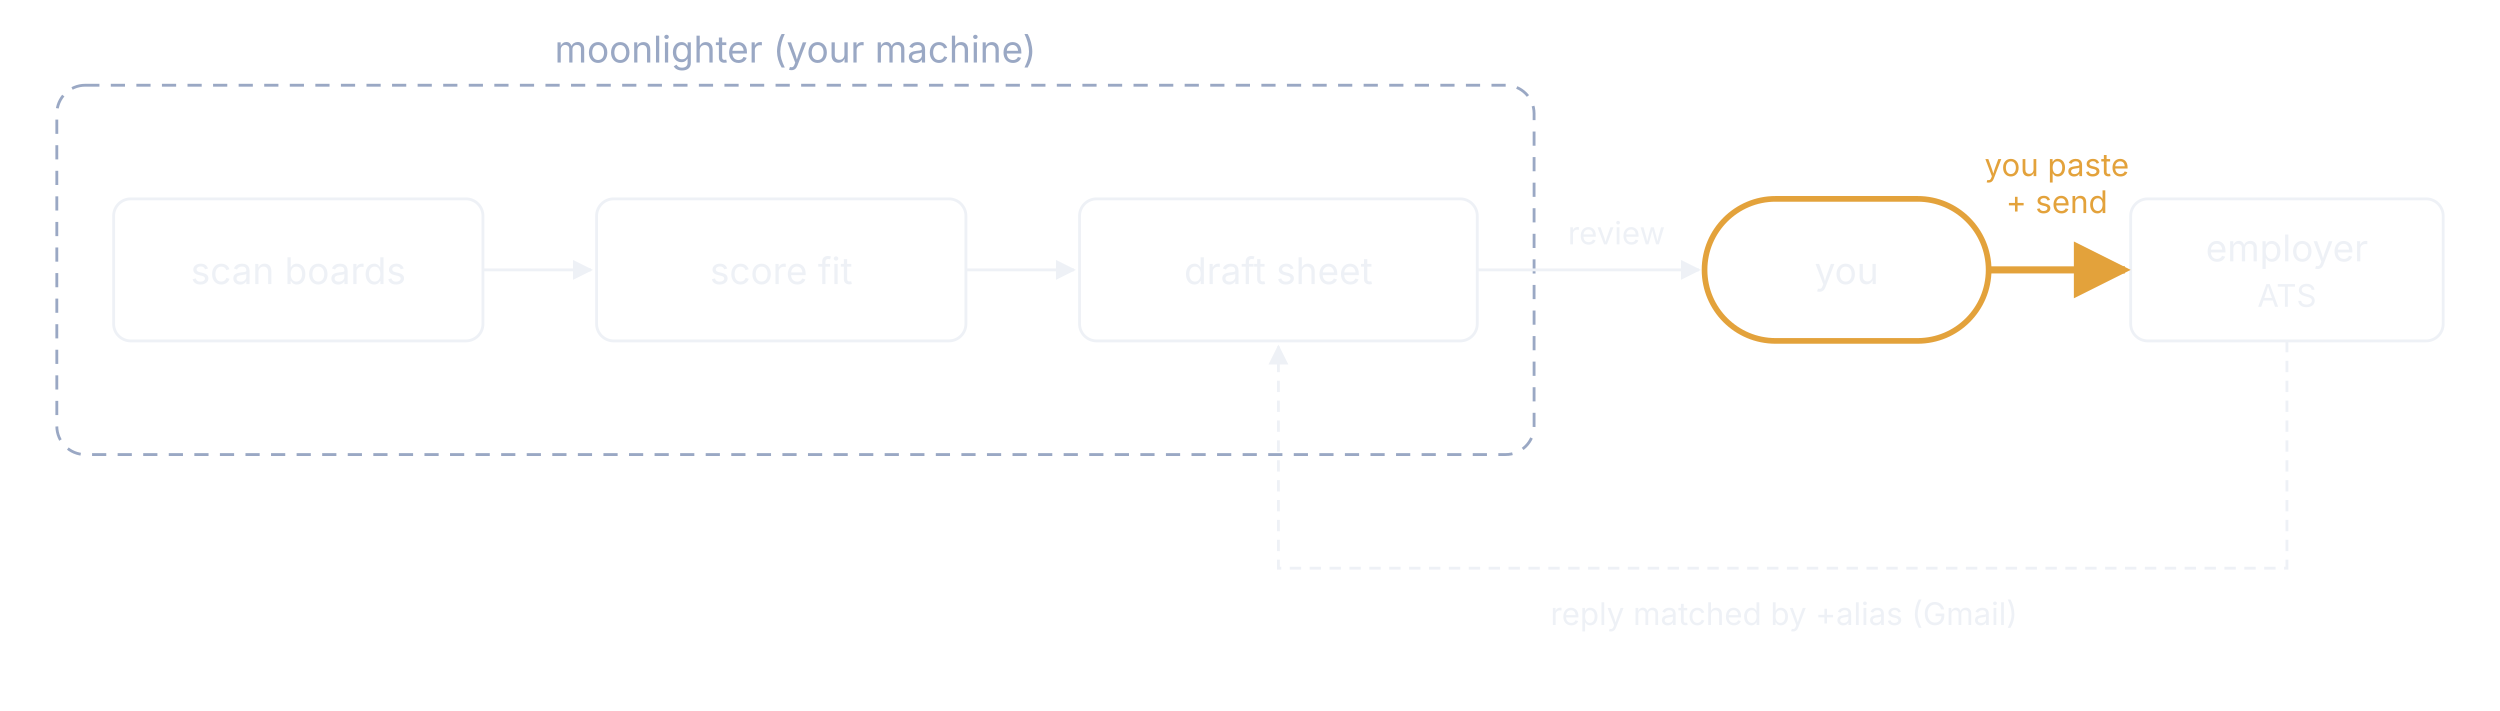
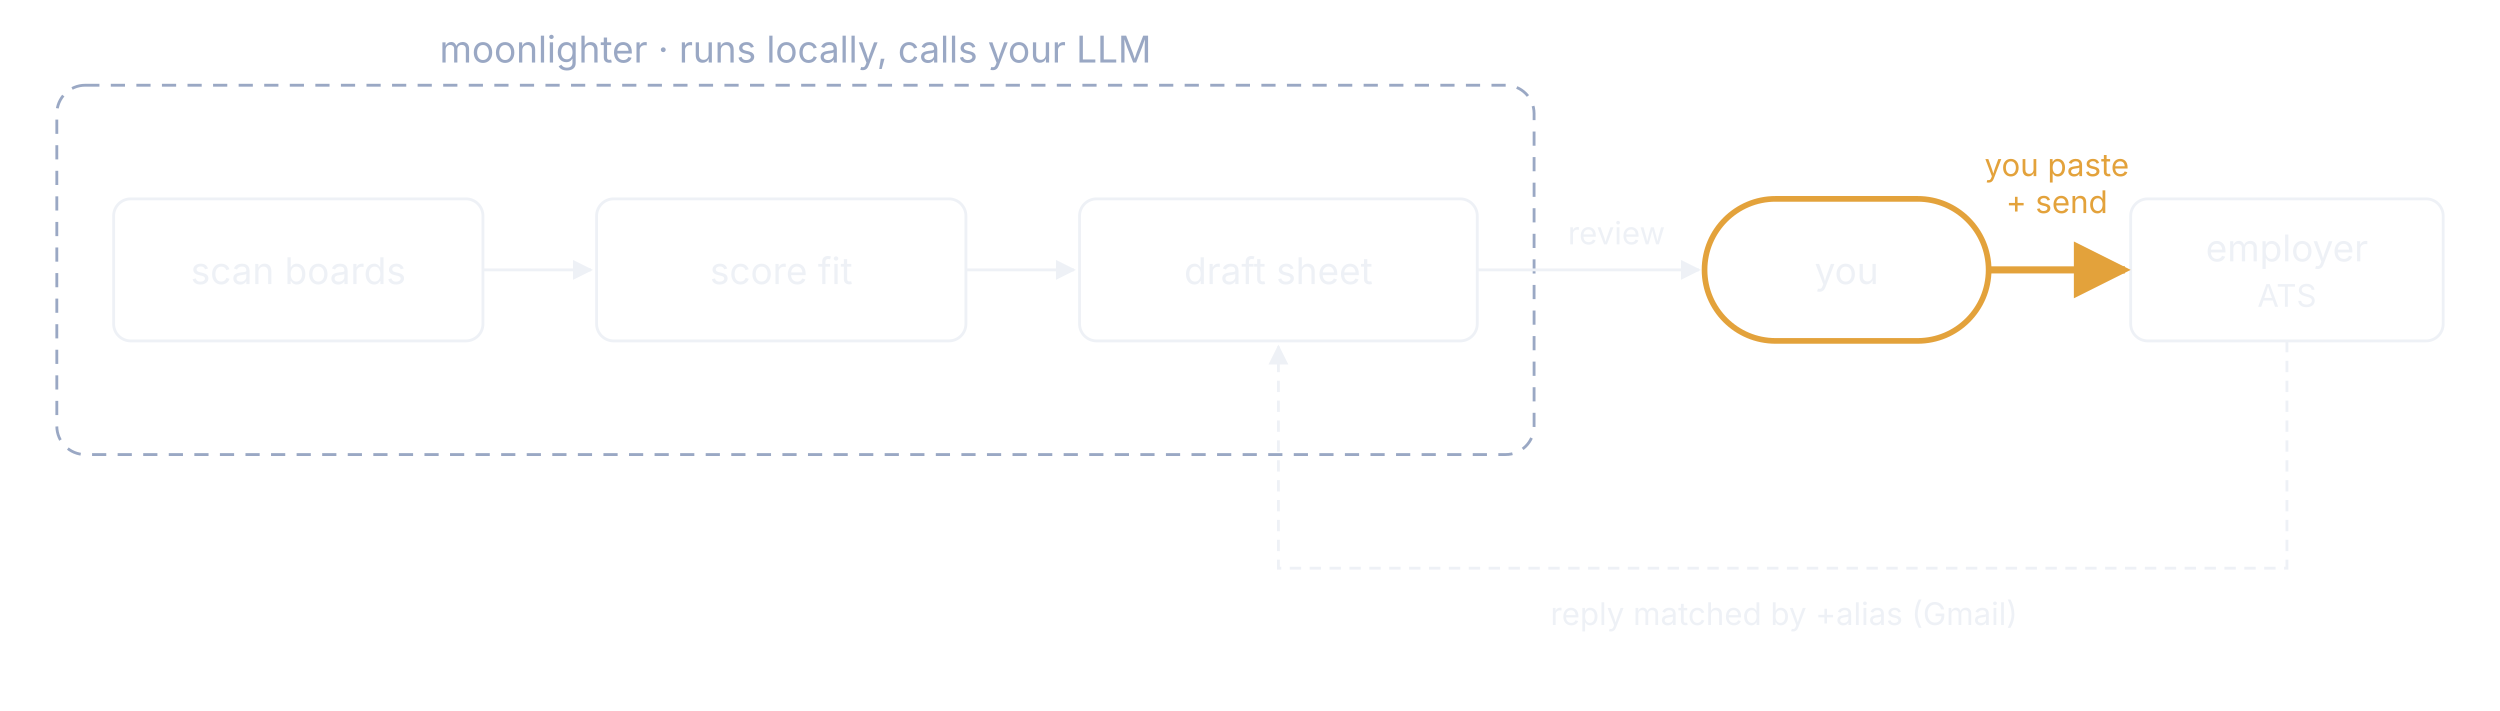
<svg xmlns="http://www.w3.org/2000/svg" viewBox="0 0 880 250" role="img" aria-label="moonlighter scans, scores and drafts; only you paste and send the application to the employer, whose reply comes back matched by alias">
  <defs>
    <marker id="a" viewBox="0 0 10 10" refX="9" refY="5" markerWidth="7" markerHeight="7" orient="auto-start-reverse">
      <path d="M0 0L10 5L0 10z" fill="#EEF1F6" />
    </marker>
    <marker id="h" viewBox="0 0 10 10" refX="9" refY="5" markerWidth="8" markerHeight="8" orient="auto-start-reverse">
      <path d="M0 0L10 5L0 10z" fill="#E3A23B" />
    </marker>
  </defs>
  <g font-family="system-ui, -apple-system, Segoe UI, sans-serif" font-size="13" fill="#EEF1F6" text-anchor="middle">
    <rect x="20" y="30" width="520" height="130" rx="10" fill="none" stroke="#9AA8C4" stroke-dasharray="5 4" />
-     <text x="280" y="22" fill="#9AA8C4">moonlighter (your machine)</text>
+     <text x="280" y="22" fill="#9AA8C4">moonlighter · runs locally, calls your LLM</text>
    <rect x="40" y="70" width="130" height="50" rx="6" fill="none" stroke="#EEF1F6" />
    <text x="105" y="100">scan boards</text>
    <rect x="210" y="70" width="130" height="50" rx="6" fill="none" stroke="#EEF1F6" />
    <text x="275" y="100">score fit</text>
    <rect x="380" y="70" width="140" height="50" rx="6" fill="none" stroke="#EEF1F6" />
    <text x="450" y="100">draft sheet</text>
    <line x1="170" y1="95" x2="208" y2="95" stroke="#EEF1F6" marker-end="url(#a)" />
    <line x1="340" y1="95" x2="378" y2="95" stroke="#EEF1F6" marker-end="url(#a)" />
    <rect x="600" y="70" width="100" height="50" rx="25" fill="none" stroke="#E3A23B" stroke-width="2" />
    <text x="650" y="100">you</text>
    <line x1="520" y1="95" x2="598" y2="95" stroke="#EEF1F6" marker-end="url(#a)" />
    <text x="569" y="86" font-size="11">review</text>
    <rect x="750" y="70" width="110" height="50" rx="6" fill="none" stroke="#EEF1F6" />
    <text x="805" y="92">employer</text>
    <text x="805" y="108" font-size="11">ATS</text>
    <line x1="700" y1="95" x2="748" y2="95" stroke="#E3A23B" stroke-width="2.5" marker-end="url(#h)" />
    <text x="724" y="62" font-size="11" fill="#E3A23B">you paste</text>
    <text x="724" y="75" font-size="11" fill="#E3A23B">+ send</text>
    <path d="M805 120 V200 H450 V122" fill="none" stroke="#EEF1F6" stroke-dasharray="4 3" marker-end="url(#a)" />
    <text x="628" y="220" font-size="11">reply matched by +alias (Gmail)</text>
  </g>
</svg>
